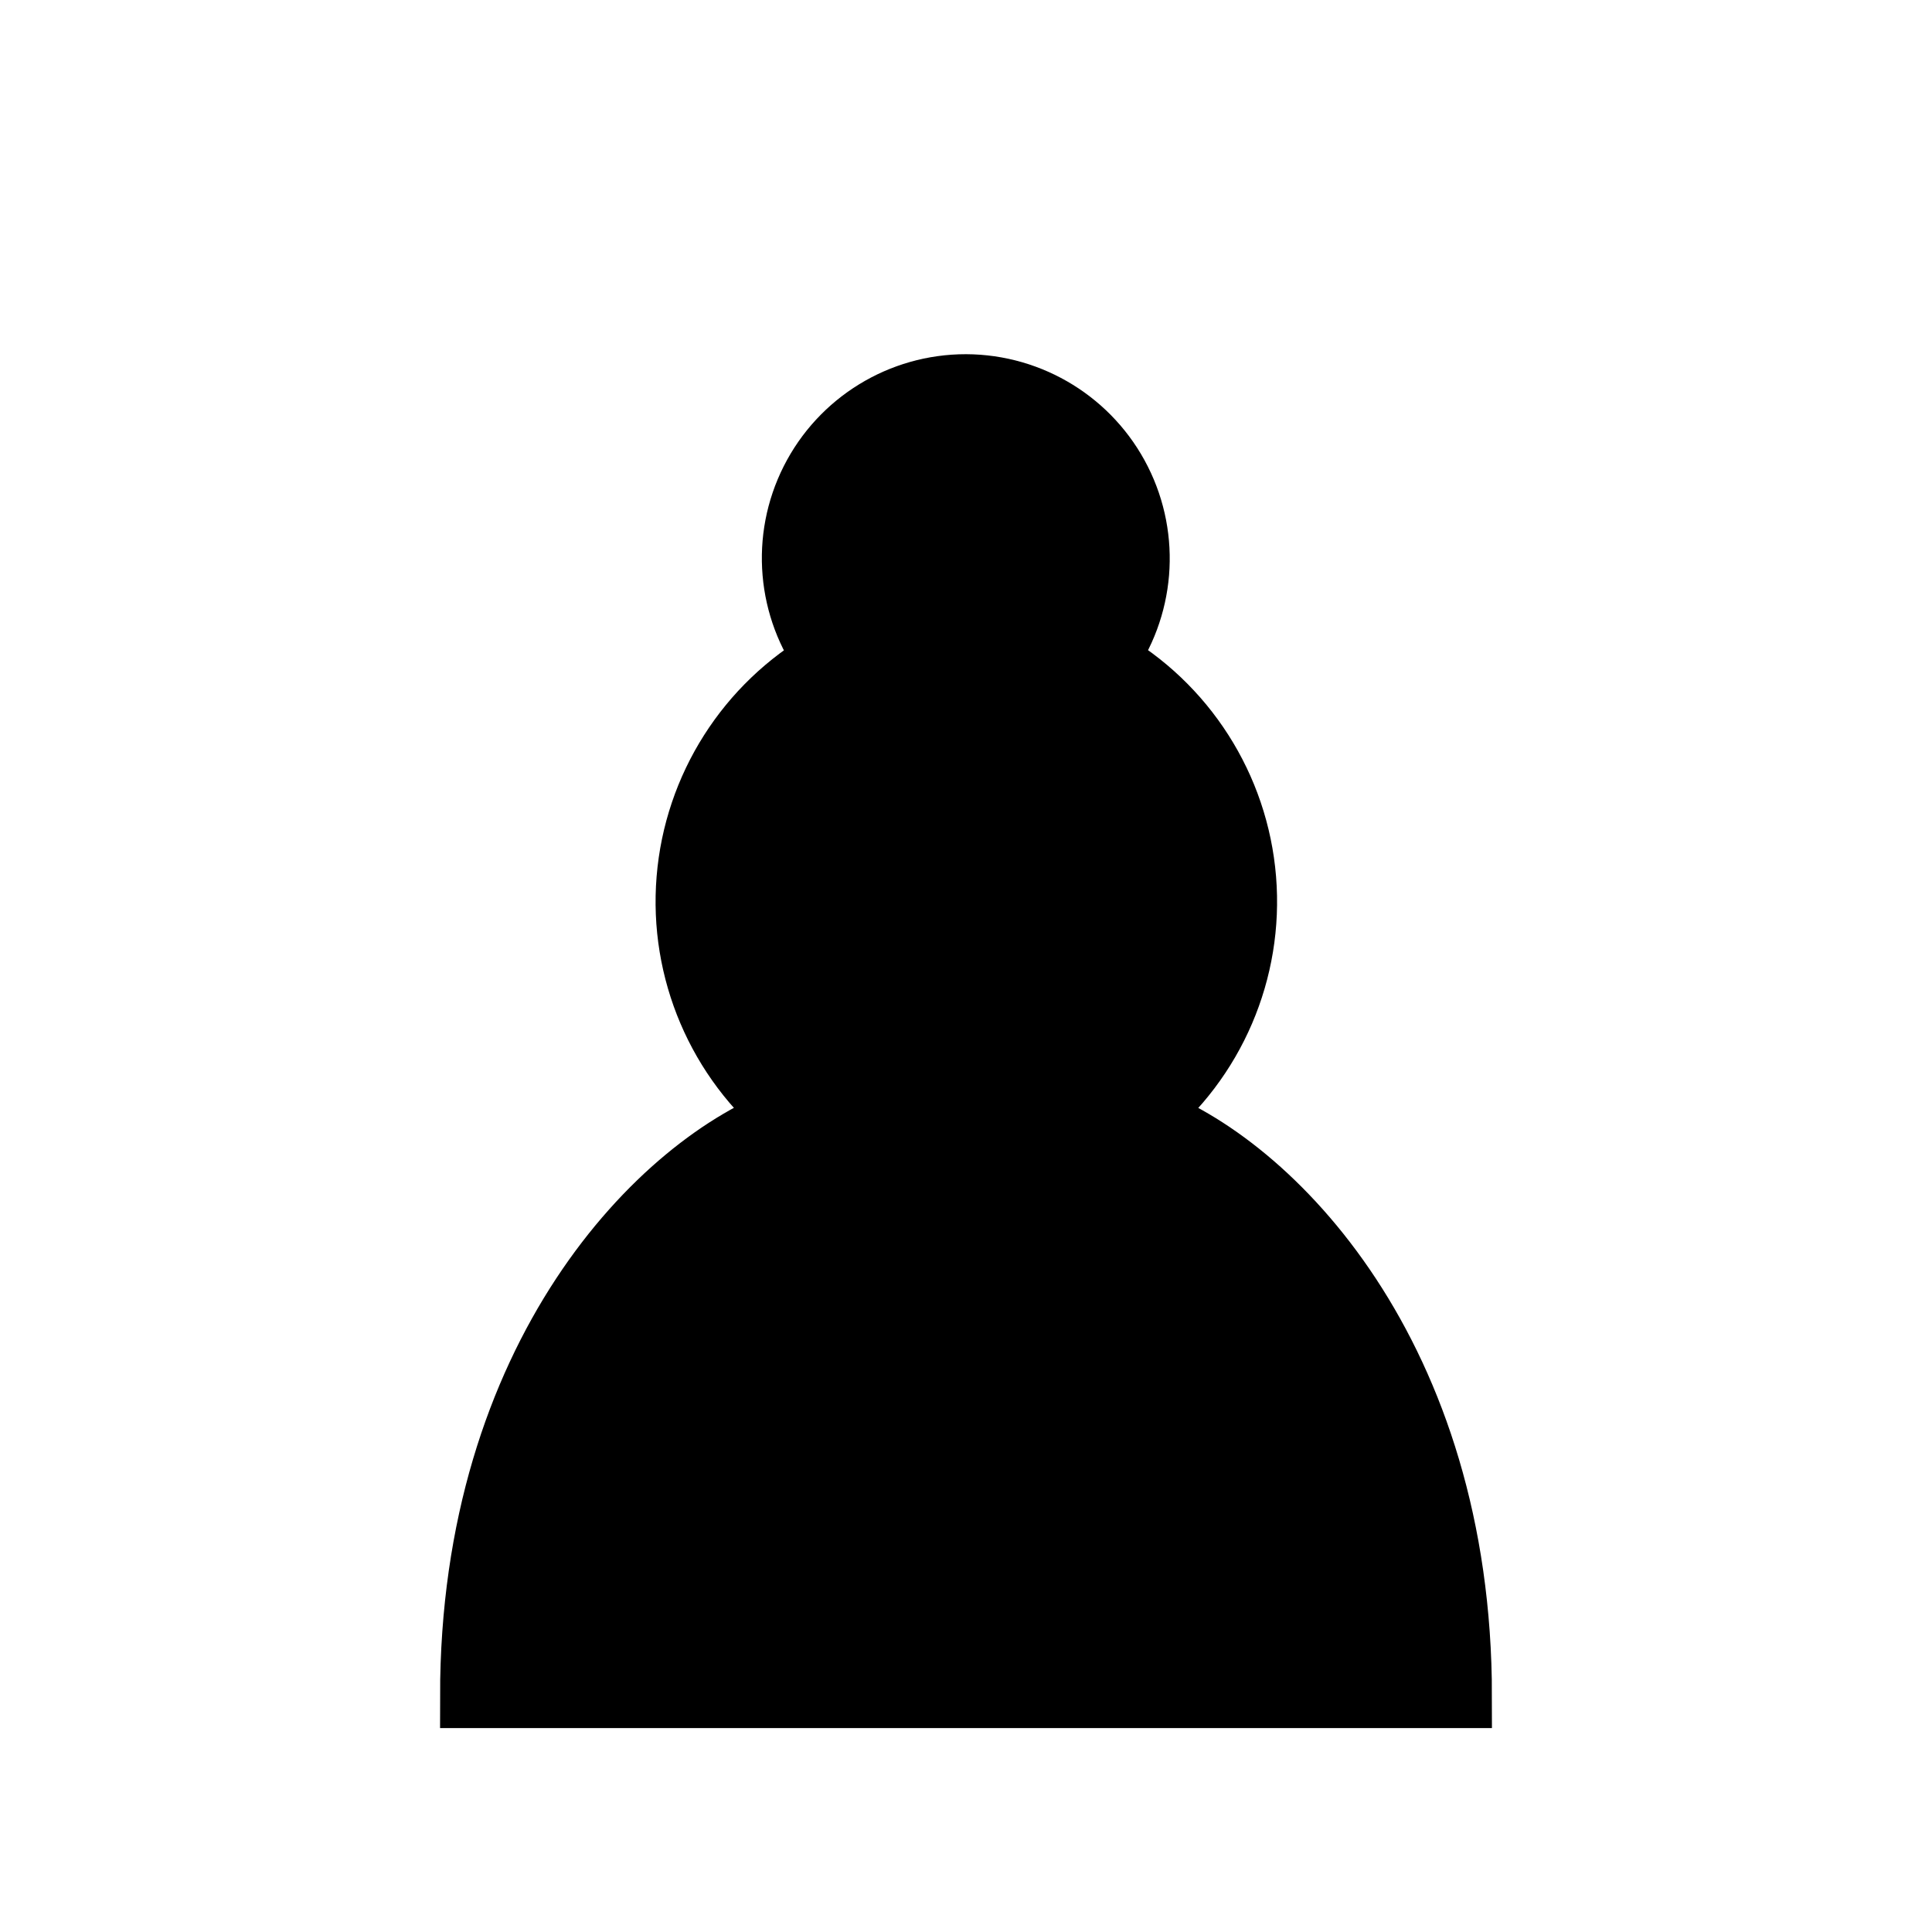
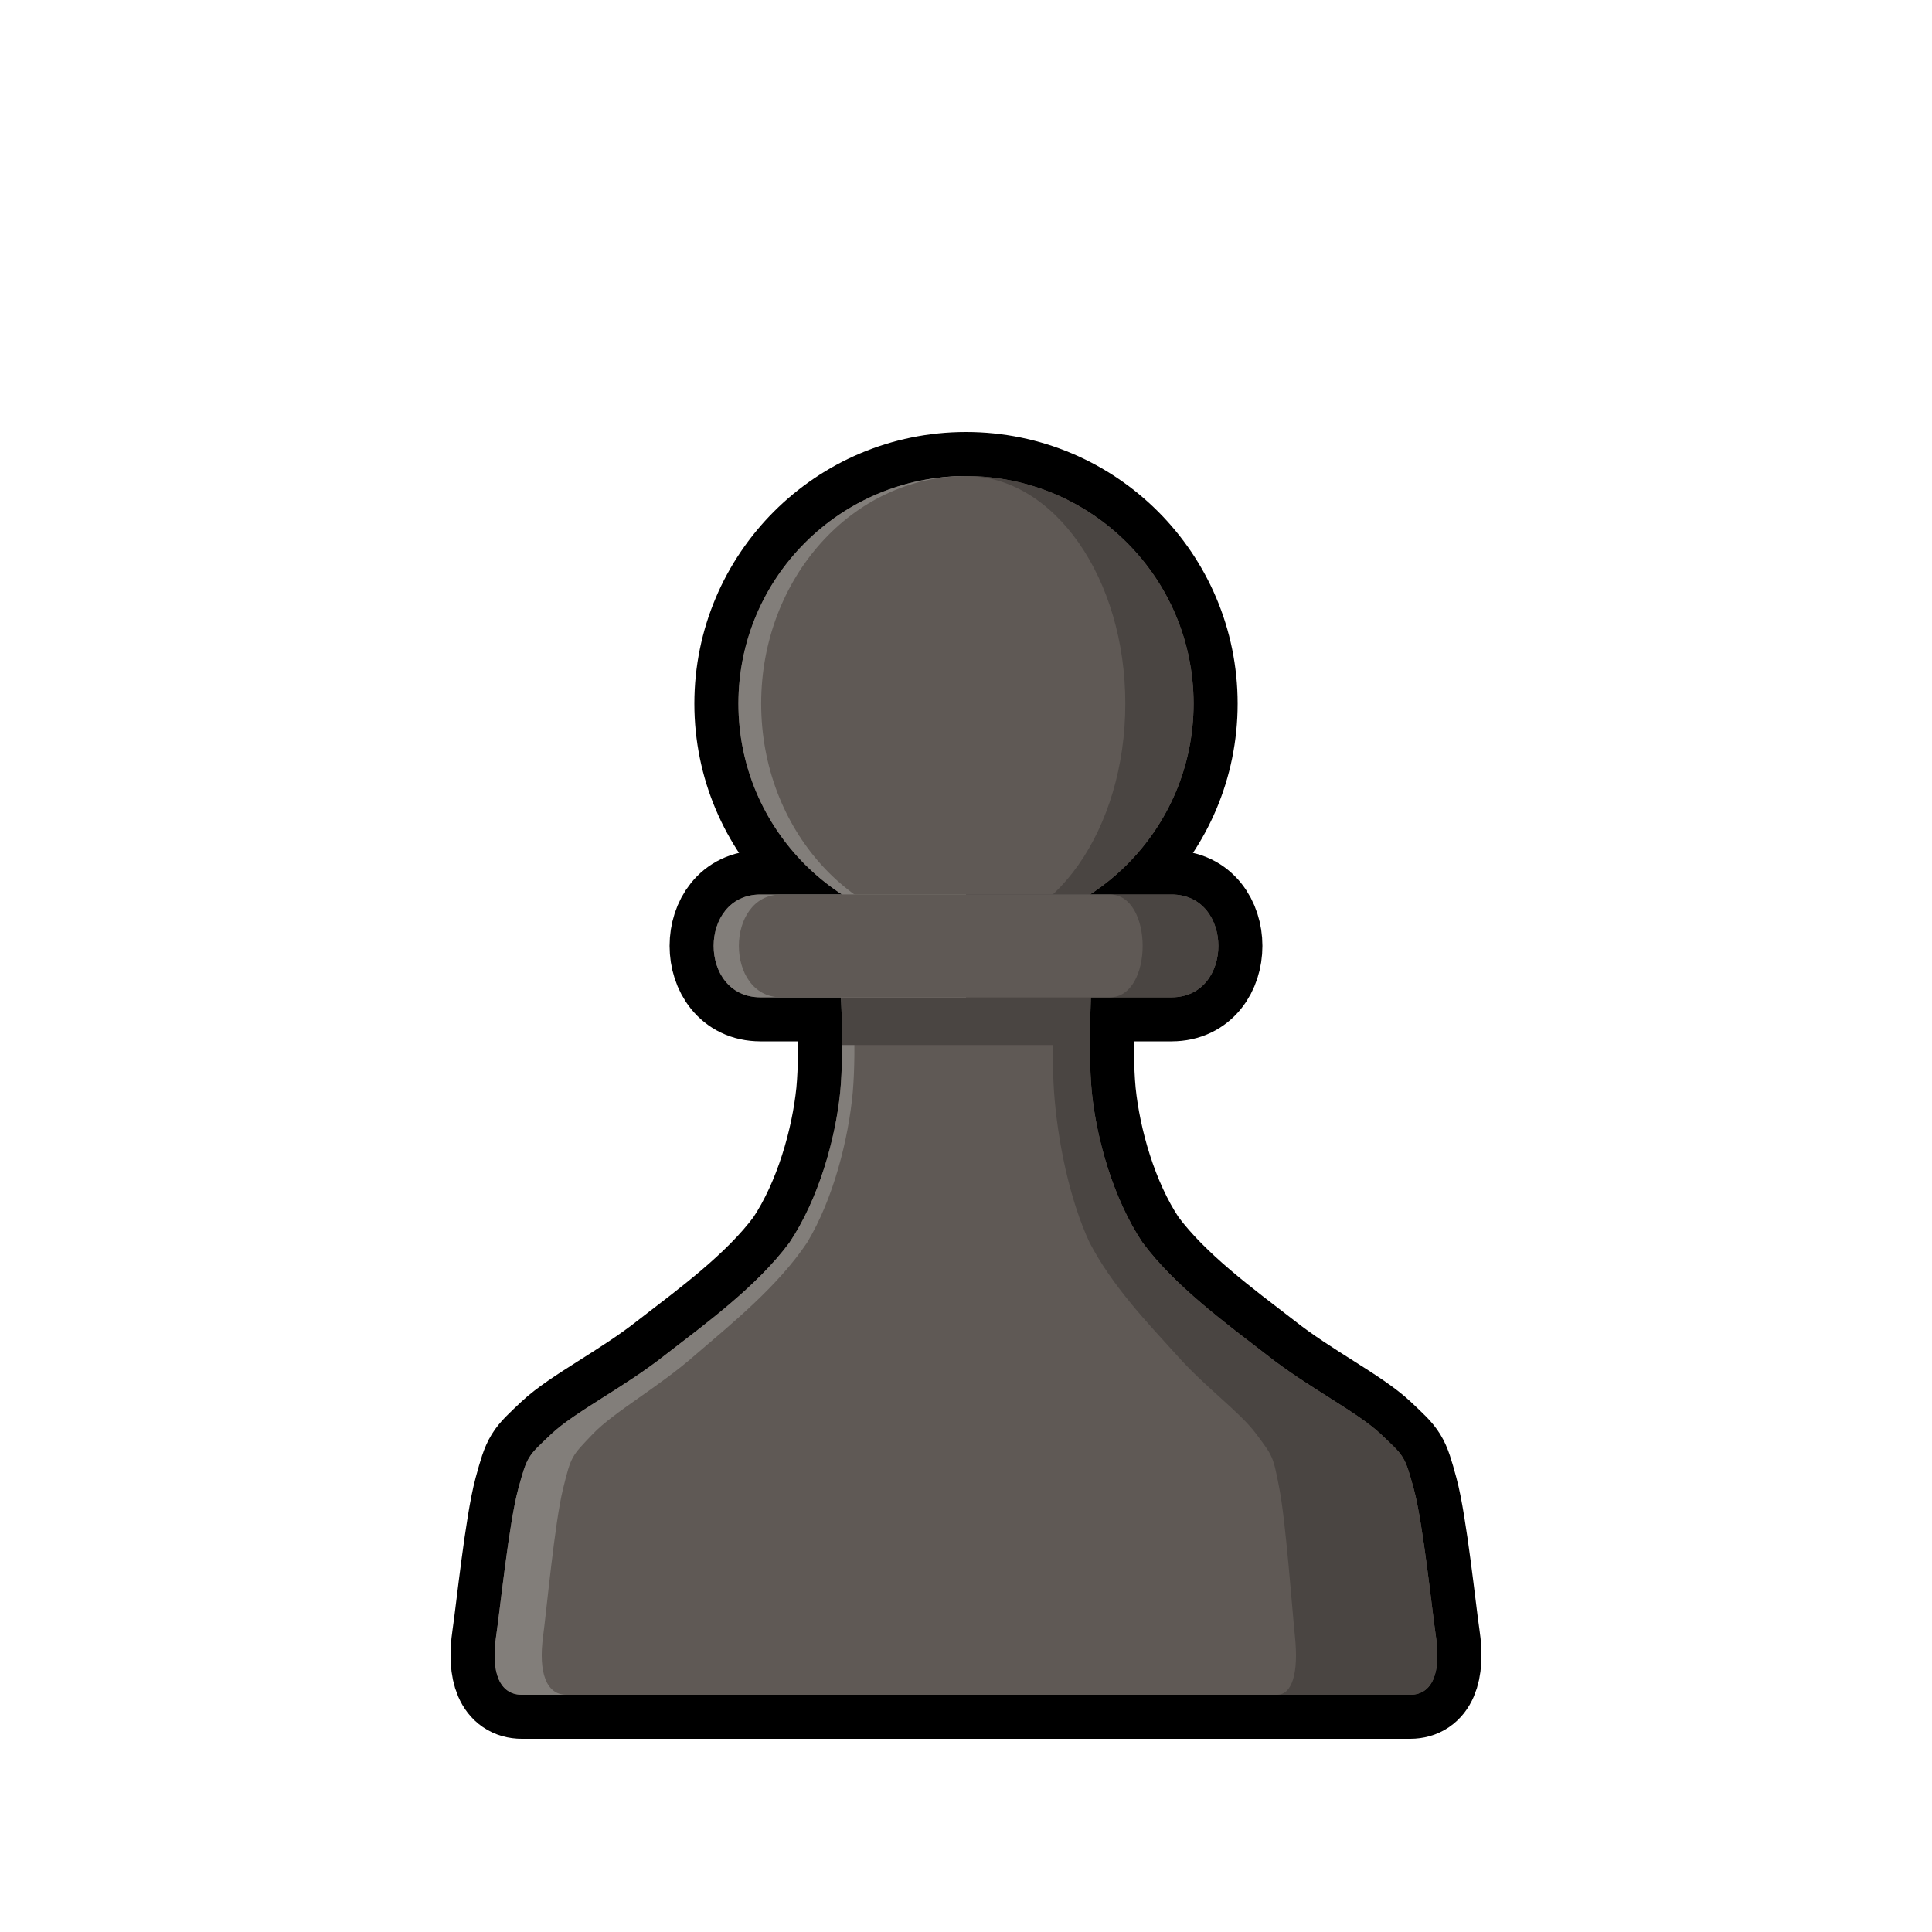
- <svg xmlns="http://www.w3.org/2000/svg" viewBox="0 0 45 45">
-   <path stroke="#000" stroke-linecap="round" stroke-width="1.5" d="M22.5 9a4 4 0 0 0-3.22 6.38 6.48 6.48 0 0 0-.87 10.65c-3 1.06-7.41 5.55-7.41 13.47h23c0-7.92-4.41-12.41-7.41-13.47a6.46 6.46 0 0 0-.87-10.65A4.01 4.01 0 0 0 22.5 9z" />
+ <svg xmlns="http://www.w3.org/2000/svg" viewBox="0 0 50 50">
+   <g id="bp">
+     <defs>
+       <path id="kibitzobp0" d="M25,25L28.4,25C28.45,25.597 28.305,27.304 28.427,28.584C28.558,29.864 29.011,31.485 29.808,32.68C30.696,33.875 32.081,34.882 33.206,35.752C34.305,36.622 35.656,37.292 36.3,37.9C36.943,38.508 36.95,38.483 37.2,39.4C37.45,40.317 37.7,42.733 37.8,43.4C37.95,44.4 37.7,45 37.1,45L25,45L12.9,45C12.3,45 12.05,44.4 12.2,43.4C12.3,42.733 12.55,40.317 12.8,39.4C13.05,38.483 13.057,38.508 13.7,37.9C14.344,37.292 15.695,36.622 16.794,35.752C17.919,34.882 19.304,33.875 20.192,32.68C20.989,31.485 21.442,29.864 21.573,28.584C21.695,27.304 21.55,25.597 21.6,25L25,25Z" />
+       <clipPath id="kibitzobp0c">
+         <use href="#kibitzobp0" />
+       </clipPath>
+       <path id="kibitzobp1" d="M18.8,18a6.2,6.2 0 1,0 12.4,0a6.2,6.2 0 1,0 -12.4,0Z" />
+       <clipPath id="kibitzobp1c">
+         <use href="#kibitzobp1" />
+       </clipPath>
+       <path id="kibitzobp2" d="M25,23.2L30.6,23.2C32.3,23.2 32.3,26 30.6,26L25,26L19.4,26C17.7,26 17.7,23.2 19.4,23.2L25,23.2Z" />
+       <clipPath id="kibitzobp2c">
+         <use href="#kibitzobp2" />
+       </clipPath>
+       <clipPath id="kibitzobpR0">
+         <rect x="25" y="-10" width="70" height="70" />
+       </clipPath>
+       <clipPath id="kibitzobpL0">
+         <rect x="-45" y="-10" width="70" height="70" />
+       </clipPath>
+     </defs>
+     <g transform="translate(25 45) scale(0.95) translate(-25 -46.2)">
+       <use href="#kibitzobp0" fill="#000" stroke="#000" stroke-width="2.4" stroke-linejoin="miter" stroke-miterlimit="2.5" />
+       <use href="#kibitzobp1" fill="#000" stroke="#000" stroke-width="2.4" stroke-linejoin="miter" stroke-miterlimit="2.5" />
+       <use href="#kibitzobp2" fill="#000" stroke="#000" stroke-width="2.4" stroke-linejoin="miter" stroke-miterlimit="2.5" />
+       <g clip-path="url(#kibitzobp0c)">
+         <use href="#kibitzobp0" fill="#5f5955" />
+         <g clip-path="url(#kibitzobpR0)">
+           <use href="#kibitzobp0" fill="#4a4542" />
+           <use href="#kibitzobp0" transform="translate(25 0) scale(0.7 1) translate(-25 0)" fill="#5f5955" />
+         </g>
+         <g clip-path="url(#kibitzobpL0)">
+           <use href="#kibitzobp0" fill="#827e7a" />
+           <use href="#kibitzobp0" transform="translate(25 0) scale(0.9 1) translate(-25 0)" fill="#5f5955" />
+         </g>
+         <use href="#kibitzobp1" transform="translate(0.4 1.3)" fill="#4a4542" />
+         <use href="#kibitzobp2" transform="translate(0.4 1.3)" fill="#4a4542" />
+       </g>
+       <g clip-path="url(#kibitzobp1c)">
+         <use href="#kibitzobp1" fill="#5f5955" />
+         <g clip-path="url(#kibitzobpR0)">
+           <use href="#kibitzobp1" fill="#4a4542" />
+           <use href="#kibitzobp1" transform="translate(25 0) scale(0.7 1) translate(-25 0)" fill="#5f5955" />
+         </g>
+         <g clip-path="url(#kibitzobpL0)">
+           <use href="#kibitzobp1" fill="#827e7a" />
+           <use href="#kibitzobp1" transform="translate(25 0) scale(0.9 1) translate(-25 0)" fill="#5f5955" />
+         </g>
+         <use href="#kibitzobp2" transform="translate(0.4 1.3)" fill="#4a4542" />
+       </g>
+       <g clip-path="url(#kibitzobp2c)">
+         <use href="#kibitzobp2" fill="#5f5955" />
+         <g clip-path="url(#kibitzobpR0)">
+           <use href="#kibitzobp2" fill="#4a4542" />
+           <use href="#kibitzobp2" transform="translate(25 0) scale(0.7 1) translate(-25 0)" fill="#5f5955" />
+         </g>
+         <g clip-path="url(#kibitzobpL0)">
+           <use href="#kibitzobp2" fill="#827e7a" />
+           <use href="#kibitzobp2" transform="translate(25 0) scale(0.9 1) translate(-25 0)" fill="#5f5955" />
+         </g>
+       </g>
+     </g>
+   </g>
</svg>
